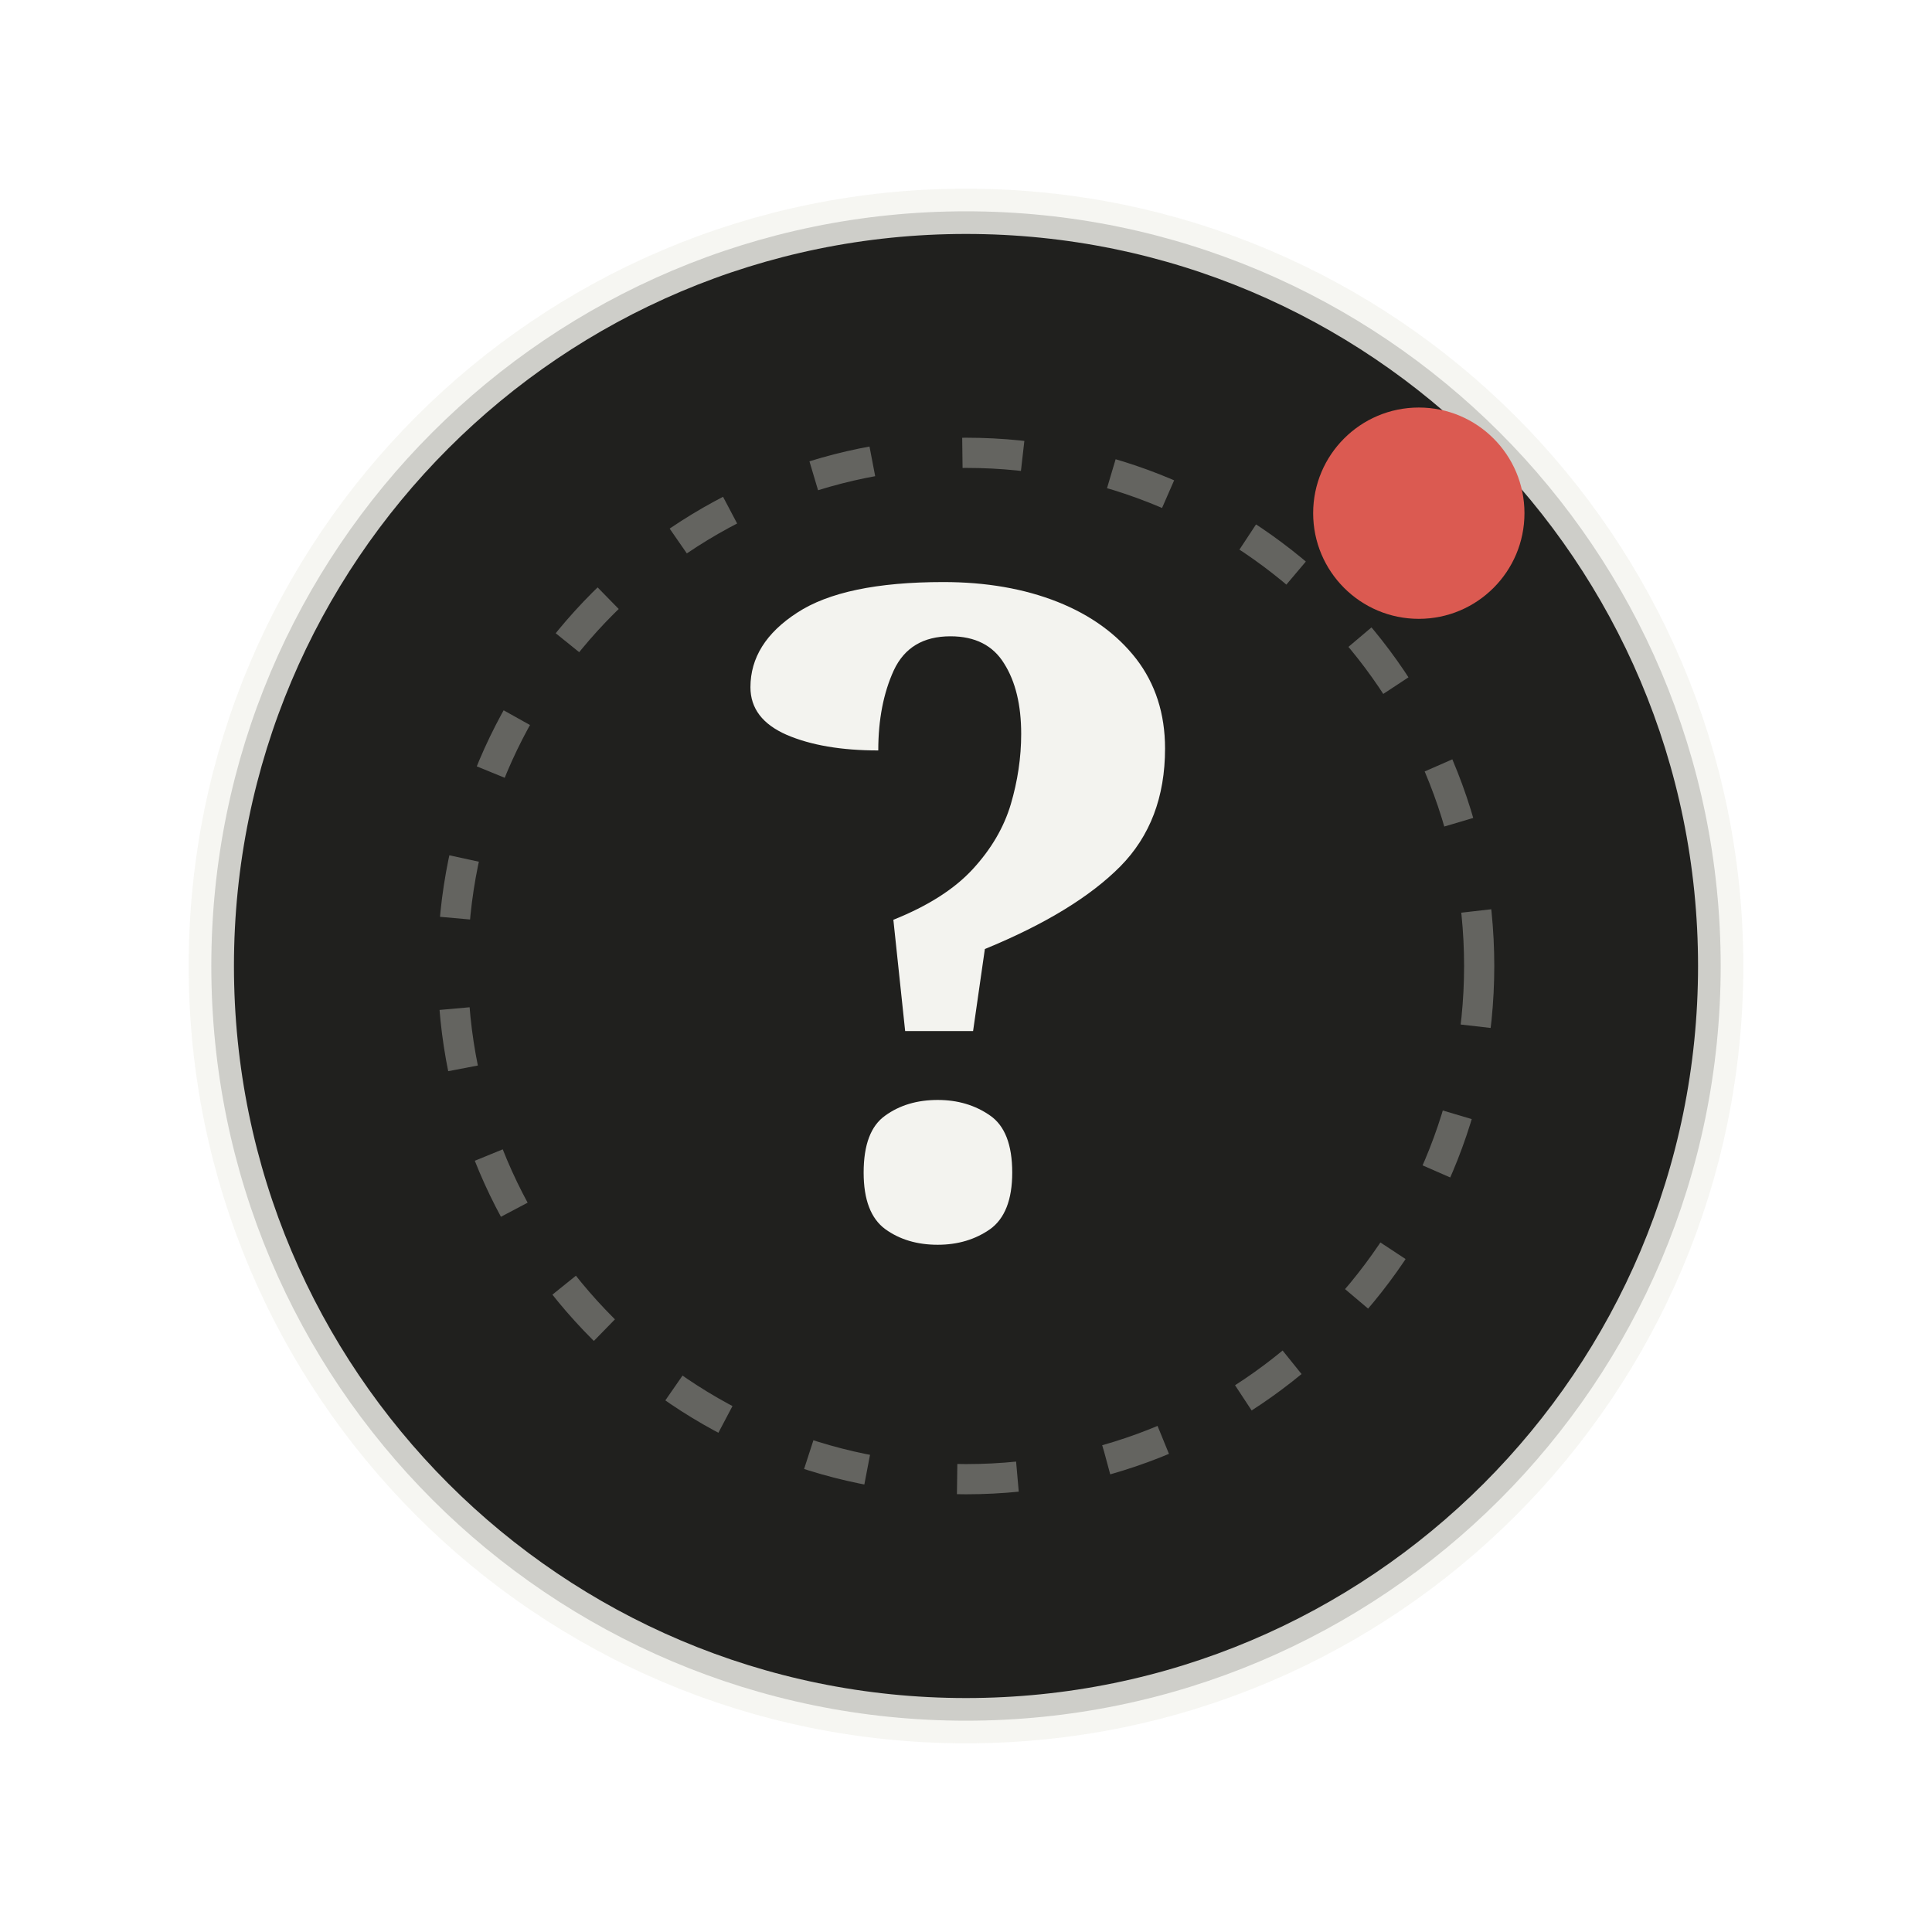
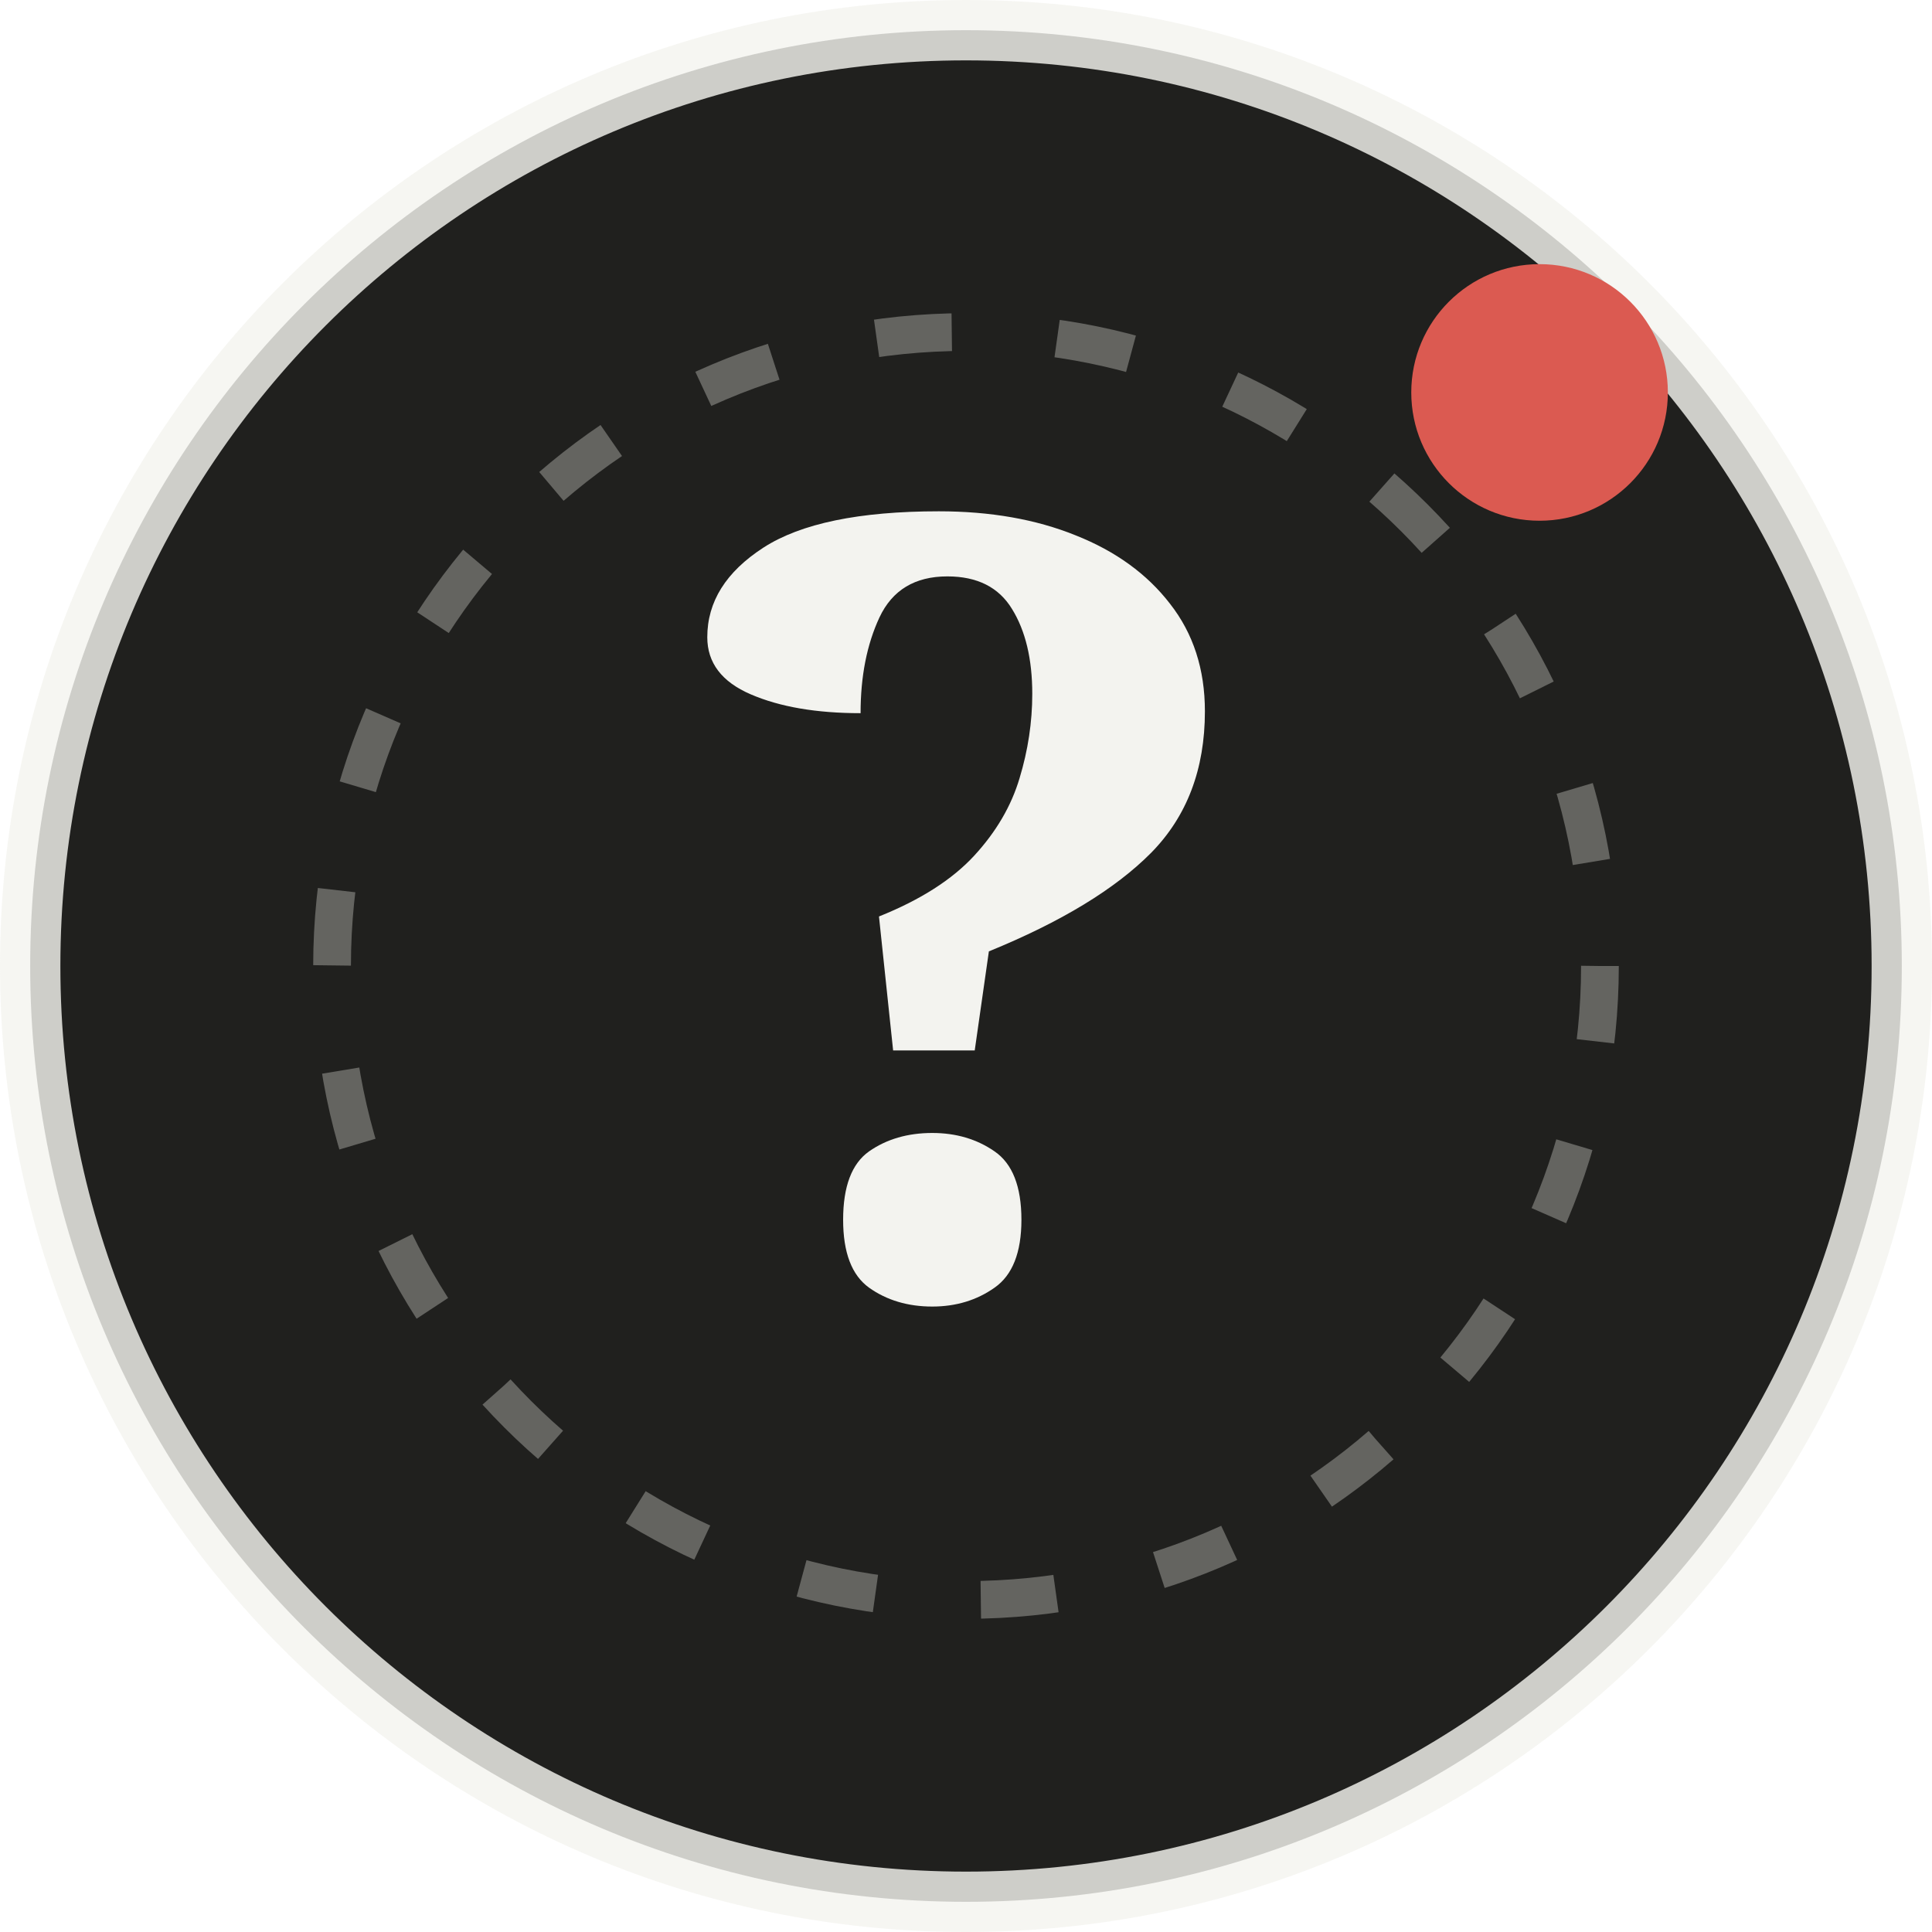
<svg xmlns="http://www.w3.org/2000/svg" viewBox="0 0 64 64">
-   <circle cx="32" cy="32" r="25" fill="#20201e" stroke="#f3f3ef" stroke-opacity=".82" stroke-width="1.5" />
-   <circle cx="32" cy="32" r="17" fill="none" stroke="#f3f3ef" stroke-opacity=".32" stroke-width="1" stroke-dasharray="2 3" />
-   <text x="32" y="41" fill="#f3f3ef" font-family="Georgia, serif" font-size="30" font-weight="700" text-anchor="middle">?</text>
-   <circle cx="47" cy="17" r="3.5" fill="#db5a51" />
+   <circle cx="32" cy="32" r="31" fill="#20201e" stroke="#f3f3ef" stroke-opacity=".82" stroke-width="2" />
+   <circle cx="32" cy="32" r="21" fill="none" stroke="#f3f3ef" stroke-opacity=".32" stroke-width="1.25" stroke-dasharray="2.5 3.5" />
+   <text x="32" y="43" fill="#f3f3ef" font-family="Georgia, serif" font-size="36" font-weight="700" text-anchor="middle">?</text>
+   <circle cx="51" cy="13" r="4.25" fill="#db5a51" />
</svg>
